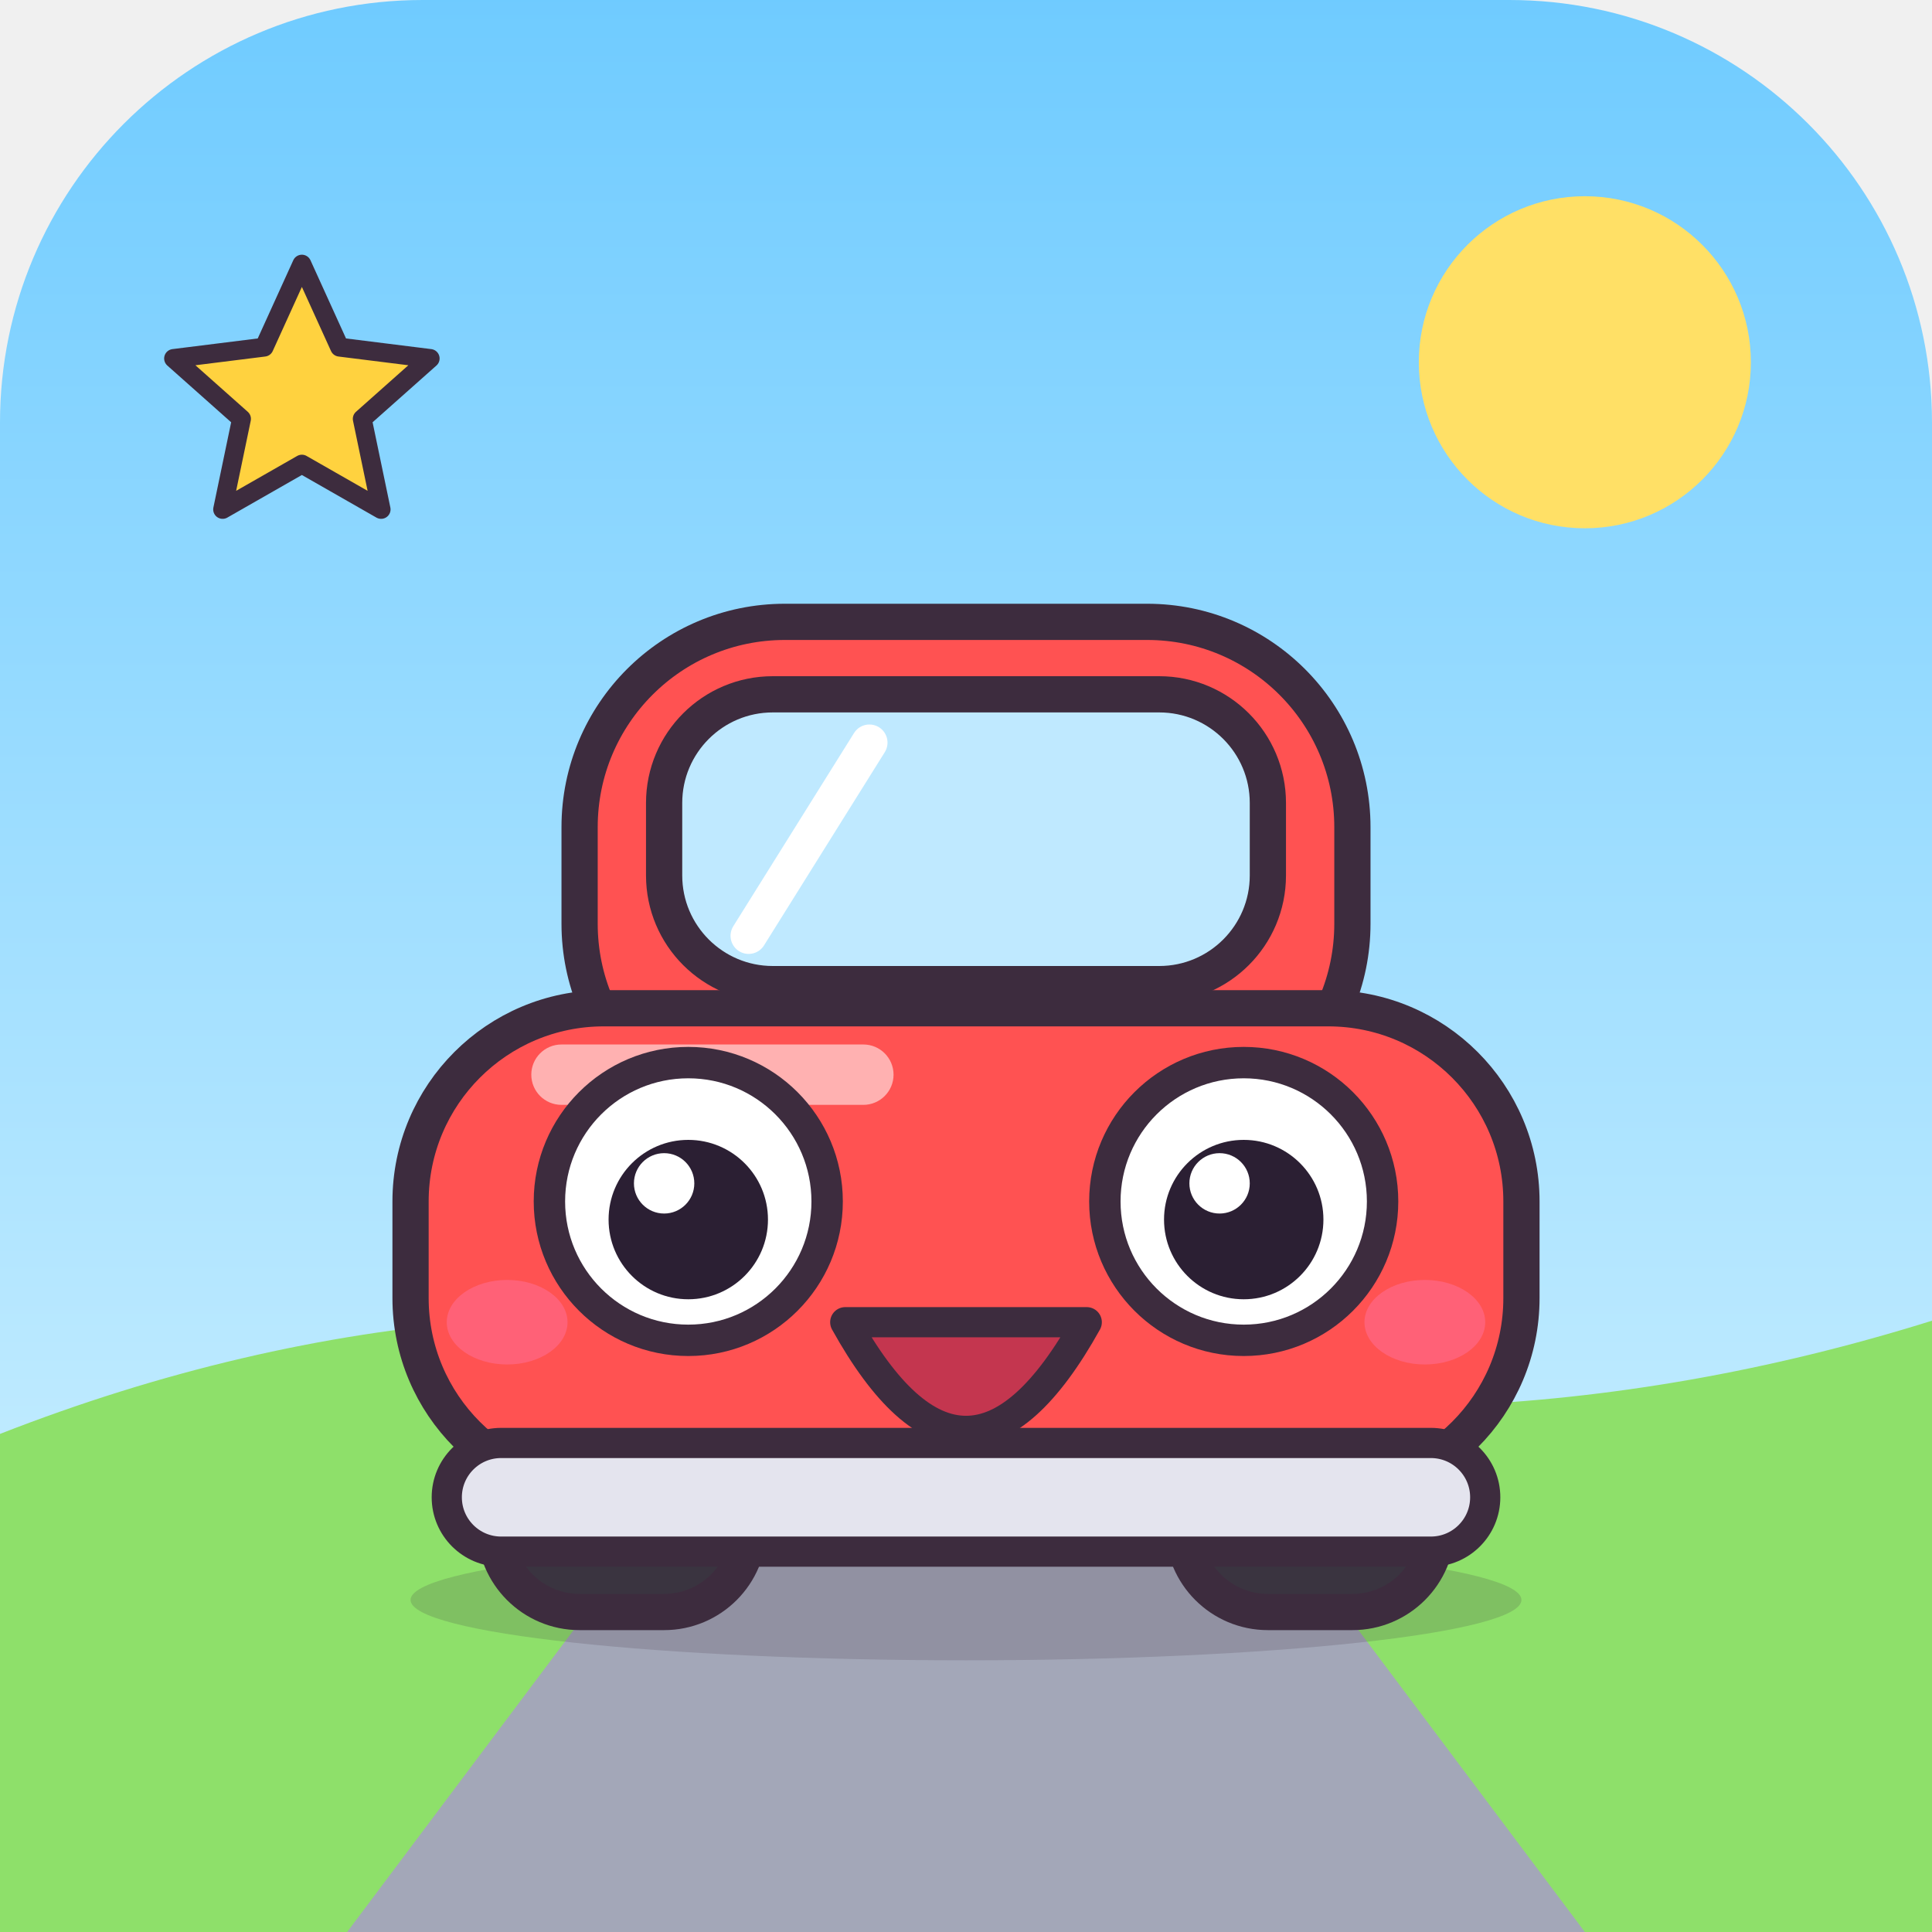
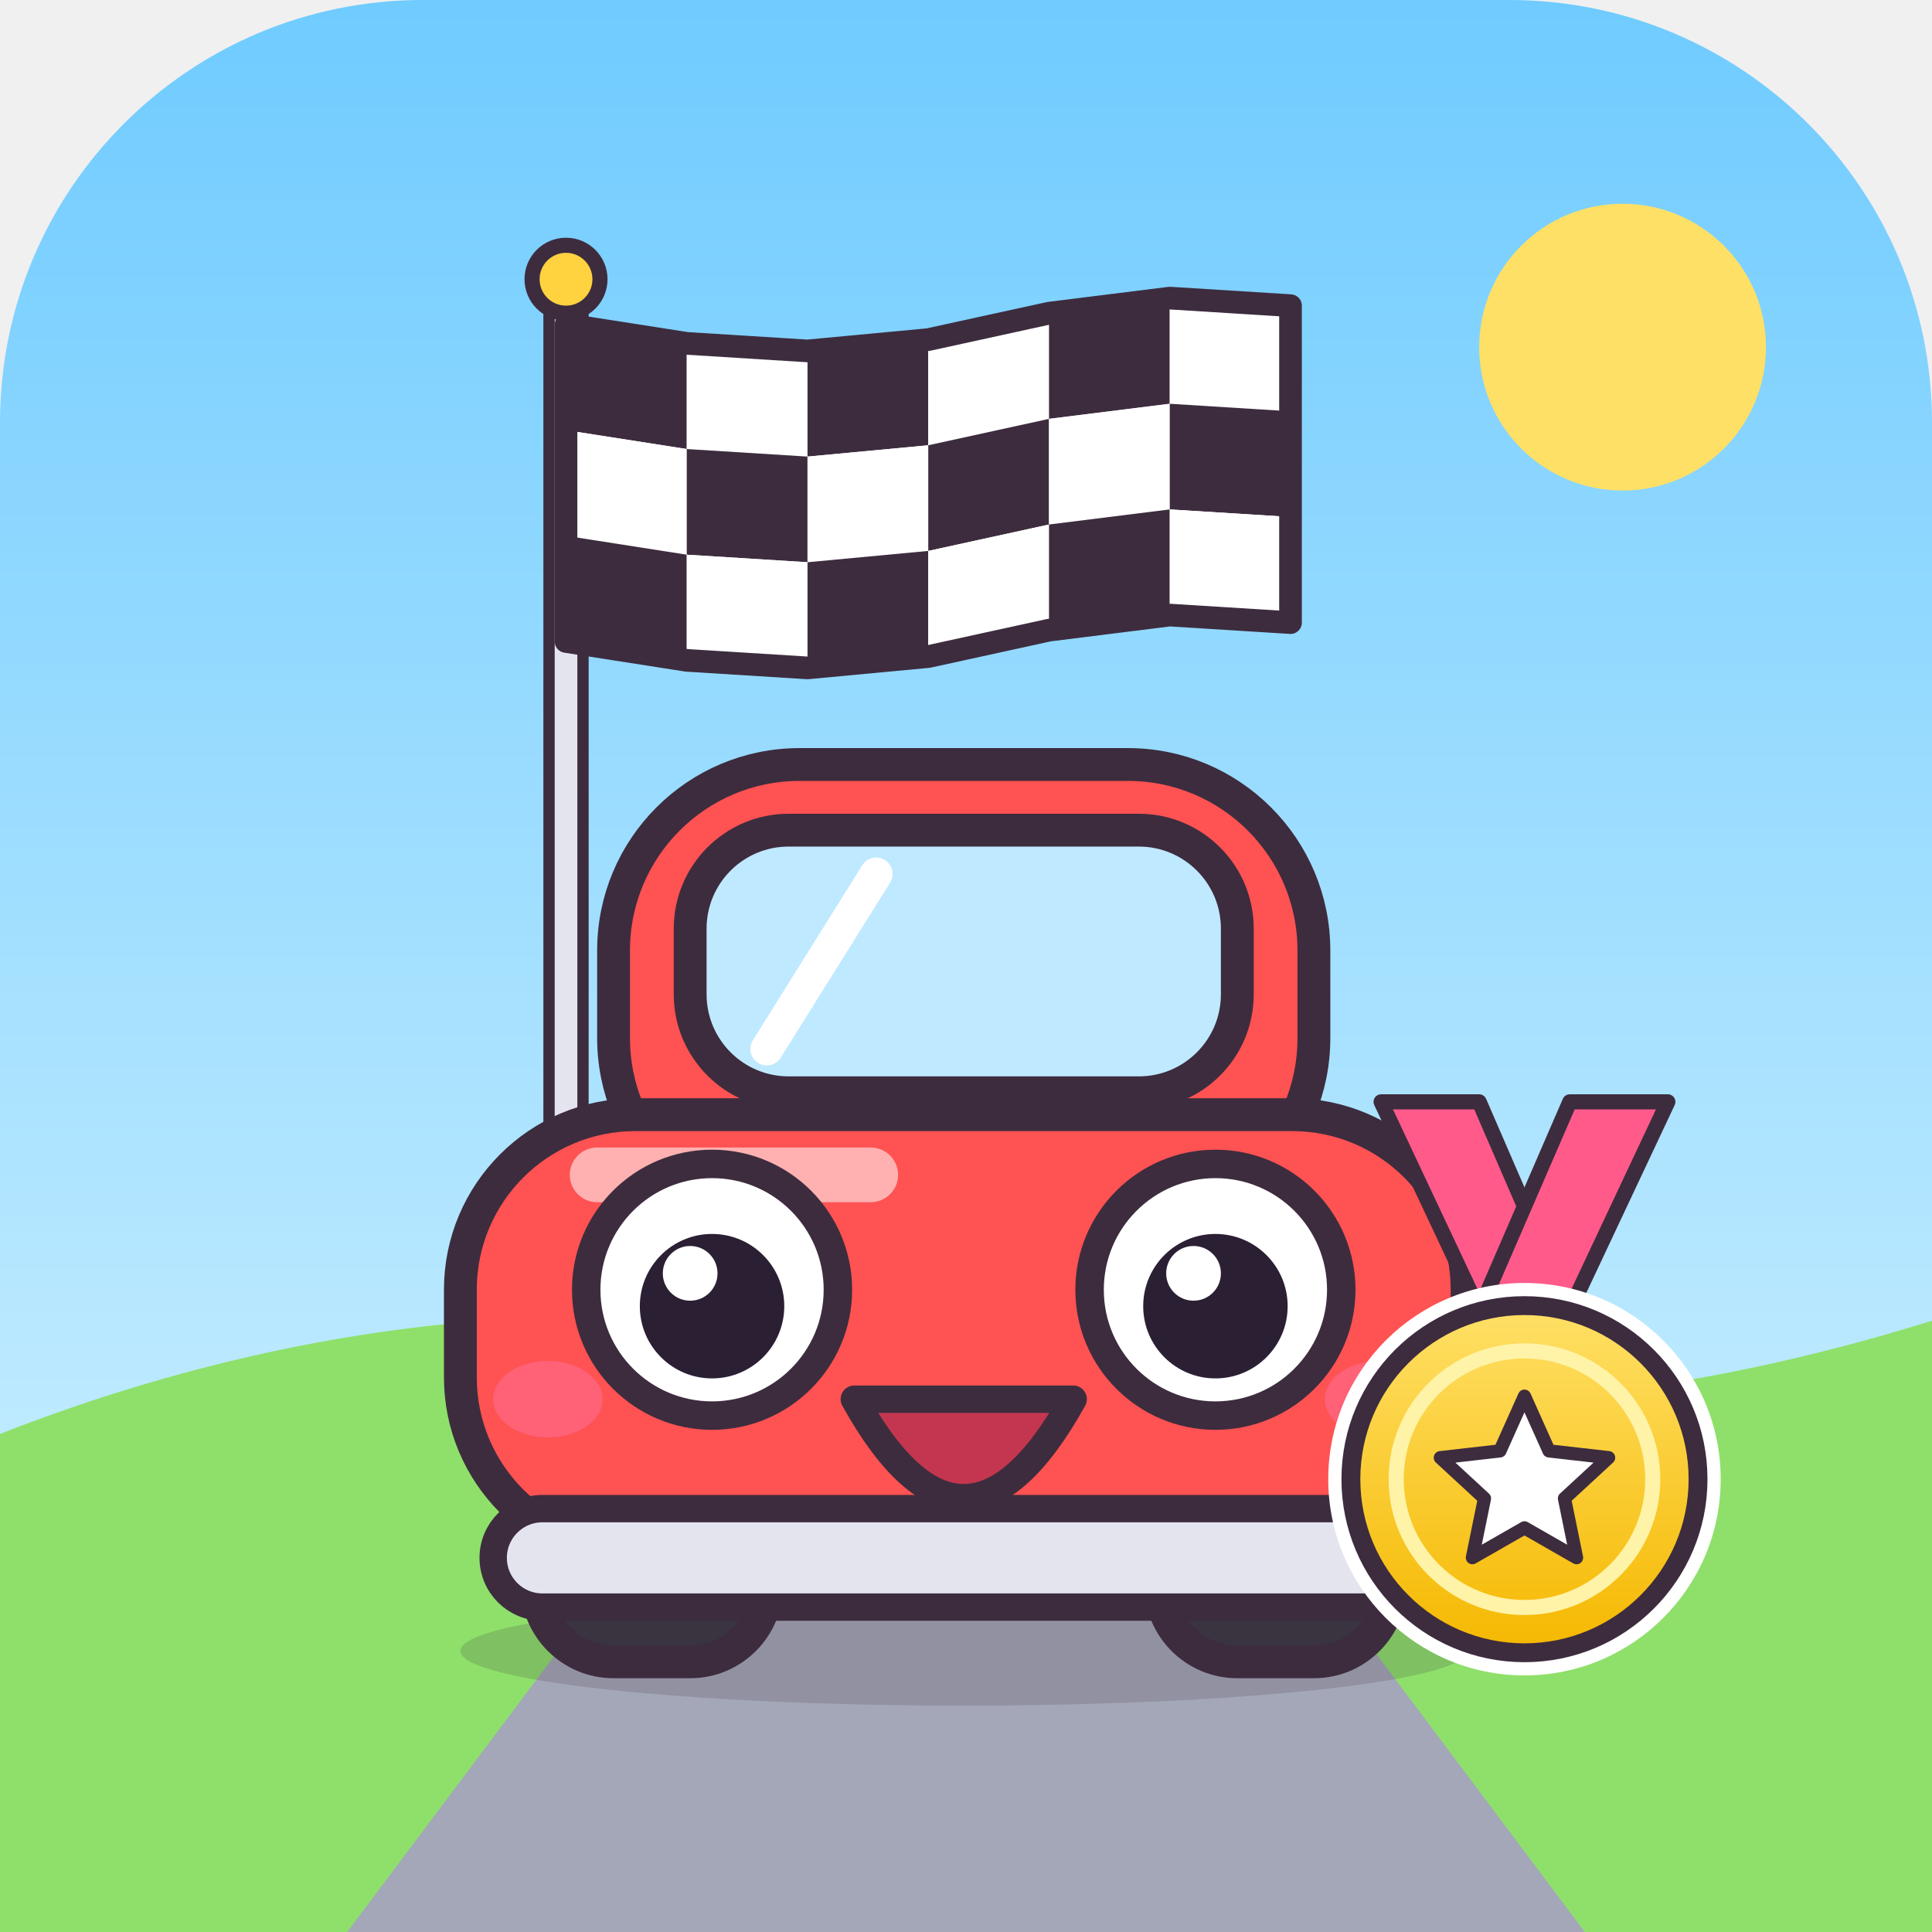
<svg xmlns="http://www.w3.org/2000/svg" viewBox="0 0 512 512">
  <defs>
    <linearGradient id="sky" x1="0" y1="0" x2="0" y2="1">
      <stop offset="0" stop-color="#6fcbff" />
      <stop offset="1" stop-color="#d9f5ff" />
    </linearGradient>
+     <linearGradient id="gold" x1="0" y1="0" x2="0" y2="1">
+       <stop offset="0" stop-color="#ffe066" />
+       <stop offset="1" stop-color="#f5b800" />
+     </linearGradient>
  </defs>
-   <rect width="512" height="512" rx="112" fill="url(#sky)" />
-   <path d="M0 380 Q128 330 256 360 T512 350 V512 H0Z" fill="#8ee06a" />
-   <path d="M206 360 L306 360 L420 512 L92 512Z" fill="#a3a7b8" />
-   <circle cx="420" cy="96" r="44" fill="#ffe066" />
-   <g transform="translate(96 120) scale(3.2)" stroke="#3d2c3e" stroke-width="3" stroke-linejoin="round">
-     <ellipse cx="50" cy="95" rx="46" ry="5" fill="#3d2c3e" opacity=".18" stroke="none" />
-     <rect x="11" y="72" width="21" height="24" rx="7" fill="#3a3440" />
-     <rect x="68" y="72" width="21" height="24" rx="7" fill="#3a3440" />
-     <rect x="18" y="14" width="64" height="42" rx="17" fill="#ff5252" />
-     <rect x="25" y="20" width="50" height="24" rx="9" fill="#bfe9ff" />
-     <path d="M32 40 L42 24" stroke="#fff" stroke-width="3" stroke-linecap="round" />
-     <rect x="4" y="46" width="92" height="40" rx="16" fill="#ff5252" />
-     <rect x="14" y="49" width="30" height="5" rx="2.5" fill="#fff" opacity=".55" stroke="none" />
-     <circle cx="27" cy="62" r="11.5" fill="#fff" stroke-width="2.6" />
-     <circle cx="73" cy="62" r="11.5" fill="#fff" stroke-width="2.6" />
-     <circle cx="27" cy="63.5" r="6.6" fill="#2b1f33" stroke="none" />
-     <circle cx="73" cy="63.5" r="6.6" fill="#2b1f33" stroke="none" />
-     <circle cx="25" cy="60.5" r="2.5" fill="#fff" stroke="none" />
-     <circle cx="71" cy="60.5" r="2.5" fill="#fff" stroke="none" />
-     <ellipse cx="12" cy="72" rx="5" ry="3.5" fill="#ff6e96" opacity=".55" stroke="none" />
-     <ellipse cx="88" cy="72" rx="5" ry="3.5" fill="#ff6e96" opacity=".55" stroke="none" />
-     <path d="M40 72 Q50 90 60 72Z" fill="#c4364f" stroke-width="2.5" />
-     <rect x="7" y="82" width="86" height="9" rx="4.5" fill="#e4e4ee" stroke-width="2.5" />
+   <rect id="bg" width="512" height="512" rx="112" fill="url(#sky)" />
+   <path id="grass" d="M0 380 Q128 330 256 360 T512 350 V512 H0Z" fill="#8ee06a" />
+   <path id="road" d="M206 360 L306 360 L420 512 L92 512Z" fill="#a3a7b8" />
+   <g id="art">
+     <circle cx="430" cy="92" r="38" fill="#ffe066" />
+     <g id="flag" stroke-linejoin="round">
+       <line x1="150" y1="78" x2="150" y2="330" stroke="#3d2c3e" stroke-width="12" stroke-linecap="round" />
+       <line x1="150" y1="78" x2="150" y2="330" stroke="#e4e4ee" stroke-width="6" stroke-linecap="round" />
+       <circle cx="150" cy="74" r="9" fill="#ffd23f" stroke="#3d2c3e" stroke-width="4" />
+       <polygon points="150,86 182,91 214,93 246,90 278,83 310,79 342,81 342,165 310,163 278,167 246,174 214,177 182,175 150,170" fill="#ffffff" />
+       <polygon points="150,86 182,91 182,119 150,114" fill="#3d2c3e" />
+       <polygon points="182,91 214,93 214,121 182,119" fill="#ffffff" />
+       <polygon points="214,93 246,90 246,118 214,121" fill="#3d2c3e" />
+       <polygon points="246,90 278,83 278,111 246,118" fill="#ffffff" />
+       <polygon points="278,83 310,79 310,107 278,111" fill="#3d2c3e" />
+       <polygon points="310,79 342,81 342,109 310,107" fill="#ffffff" />
+       <polygon points="150,114 182,119 182,147 150,142" fill="#ffffff" />
+       <polygon points="182,119 214,121 214,149 182,147" fill="#3d2c3e" />
+       <polygon points="214,121 246,118 246,146 214,149" fill="#ffffff" />
+       <polygon points="246,118 278,111 278,139 246,146" fill="#3d2c3e" />
+       <polygon points="278,111 310,107 310,135 278,139" fill="#ffffff" />
+       <polygon points="310,107 342,109 342,137 310,135" fill="#3d2c3e" />
+       <polygon points="150,142 182,147 182,175 150,170" fill="#3d2c3e" />
+       <polygon points="182,147 214,149 214,177 182,175" fill="#ffffff" />
+       <polygon points="214,149 246,146 246,174 214,177" fill="#3d2c3e" />
+       <polygon points="246,146 278,139 278,167 246,174" fill="#ffffff" />
+       <polygon points="278,139 310,135 310,163 278,167" fill="#3d2c3e" />
+       <polygon points="310,135 342,137 342,165 310,163" fill="#ffffff" />
+       <polygon points="150,86 182,91 214,93 246,90 278,83 310,79 342,81 342,165 310,163 278,167 246,174 214,177 182,175 150,170" fill="none" stroke="#3d2c3e" stroke-width="6" />
+     </g>
+     <g id="car" transform="translate(110.4 162) scale(2.9)" stroke="#3d2c3e" stroke-width="3" stroke-linejoin="round">
+       <ellipse cx="50" cy="95" rx="46" ry="5" fill="#3d2c3e" opacity=".18" stroke="none" />
+       <rect x="11" y="72" width="21" height="24" rx="7" fill="#3a3440" />
+       <rect x="68" y="72" width="21" height="24" rx="7" fill="#3a3440" />
+       <rect x="18" y="14" width="64" height="42" rx="17" fill="#ff5252" />
+       <rect x="25" y="20" width="50" height="24" rx="9" fill="#bfe9ff" />
+       <path d="M32 40 L42 24" stroke="#fff" stroke-width="3" stroke-linecap="round" />
+       <rect x="4" y="46" width="92" height="40" rx="16" fill="#ff5252" />
+       <rect x="14" y="49" width="30" height="5" rx="2.5" fill="#fff" opacity=".55" stroke="none" />
+       <circle cx="27" cy="62" r="11.5" fill="#fff" stroke-width="2.6" />
+       <circle cx="73" cy="62" r="11.5" fill="#fff" stroke-width="2.6" />
+       <circle cx="27" cy="63.5" r="6.6" fill="#2b1f33" stroke="none" />
+       <circle cx="73" cy="63.5" r="6.6" fill="#2b1f33" stroke="none" />
+       <circle cx="25" cy="60.5" r="2.5" fill="#fff" stroke="none" />
+       <circle cx="71" cy="60.5" r="2.5" fill="#fff" stroke="none" />
+       <ellipse cx="12" cy="72" rx="5" ry="3.5" fill="#ff6e96" opacity=".55" stroke="none" />
+       <ellipse cx="88" cy="72" rx="5" ry="3.5" fill="#ff6e96" opacity=".55" stroke="none" />
+       <path d="M40 72 Q50 90 60 72Z" fill="#c4364f" stroke-width="2.5" />
+       <rect x="7" y="82" width="86" height="9" rx="4.5" fill="#e4e4ee" stroke-width="2.5" />
+     </g>
+     <g id="medal" stroke="#3d2c3e" stroke-linejoin="round">
+       <polygon points="366,292 392,292 418,352 398,360" fill="#ff5a8a" stroke-width="4" />
+       <polygon points="442,292 416,292 390,352 410,360" fill="#ff5a8a" stroke-width="4" />
+       <circle cx="404" cy="392" r="52" fill="#ffffff" stroke="none" />
+       <circle cx="404" cy="392" r="46" fill="url(#gold)" stroke-width="5" />
+       <circle cx="404" cy="392" r="34" fill="none" stroke="#fff3a8" stroke-width="4" />
+       <path d="M404 370 l6.5 14.5 15.8 1.8 -11.7 10.8 3.2 15.7 -13.8-7.9 -13.8 7.9 3.2-15.7 -11.7-10.8 15.8-1.8z" fill="#ffffff" stroke-width="3.5" />
+     </g>
  </g>
-   <path d="M80 70 l10 22 24 3 -18 16 5 24 -21-12 -21 12 5-24 -18-16 24-3z" fill="#ffd23f" stroke="#3d2c3e" stroke-width="5" stroke-linejoin="round" />
</svg>
